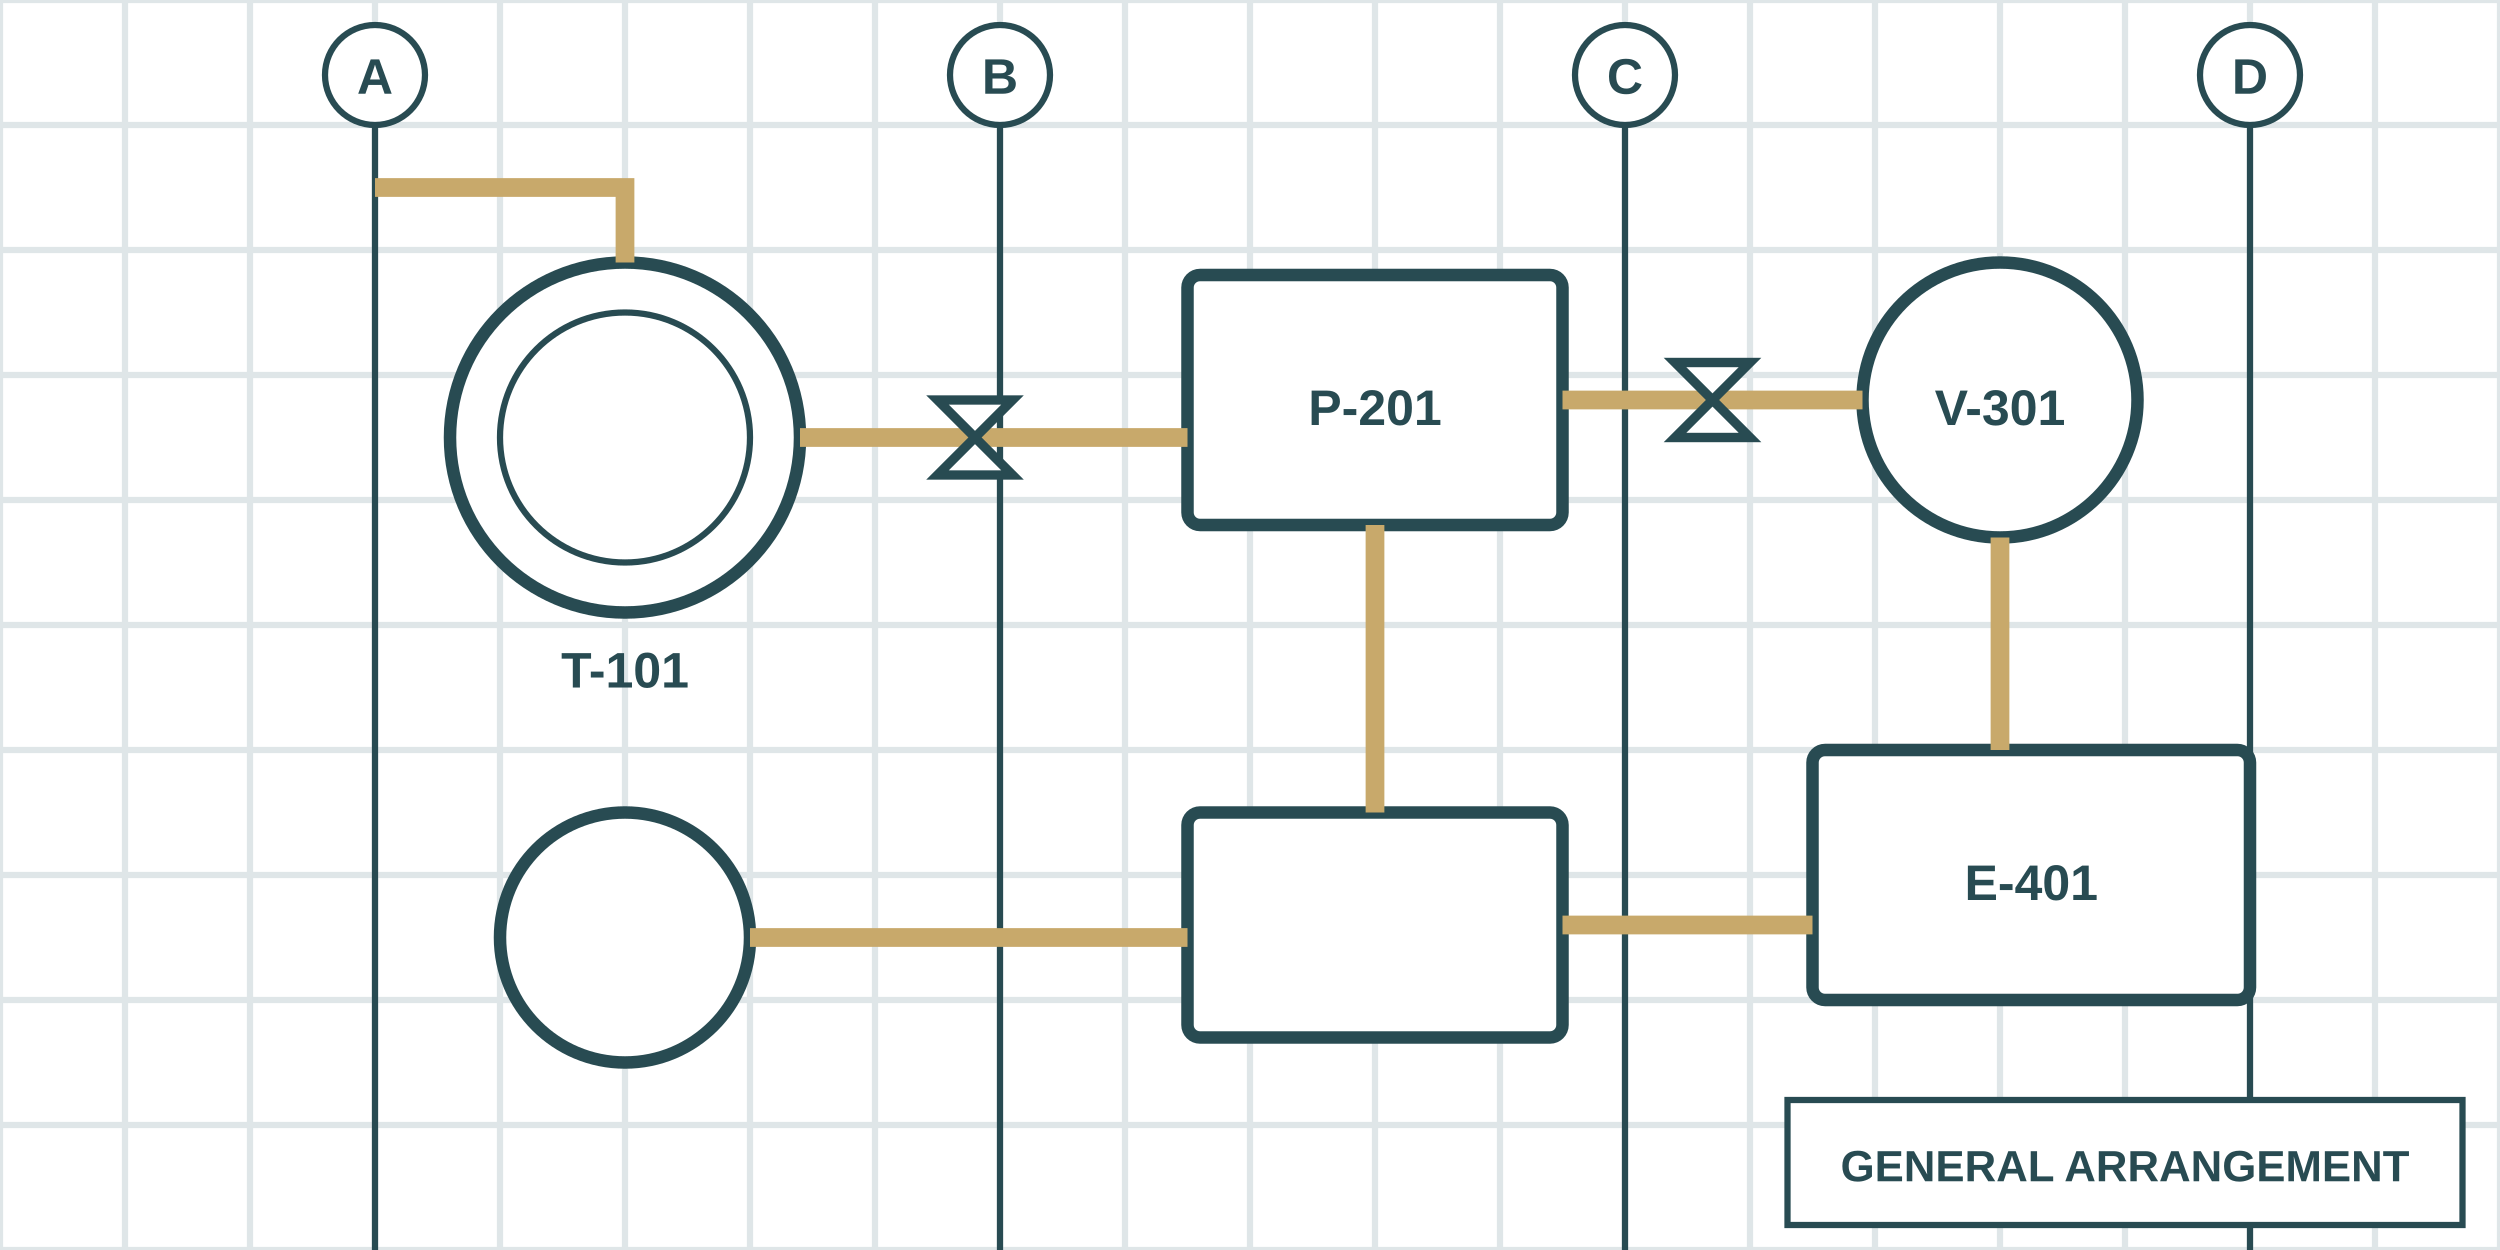
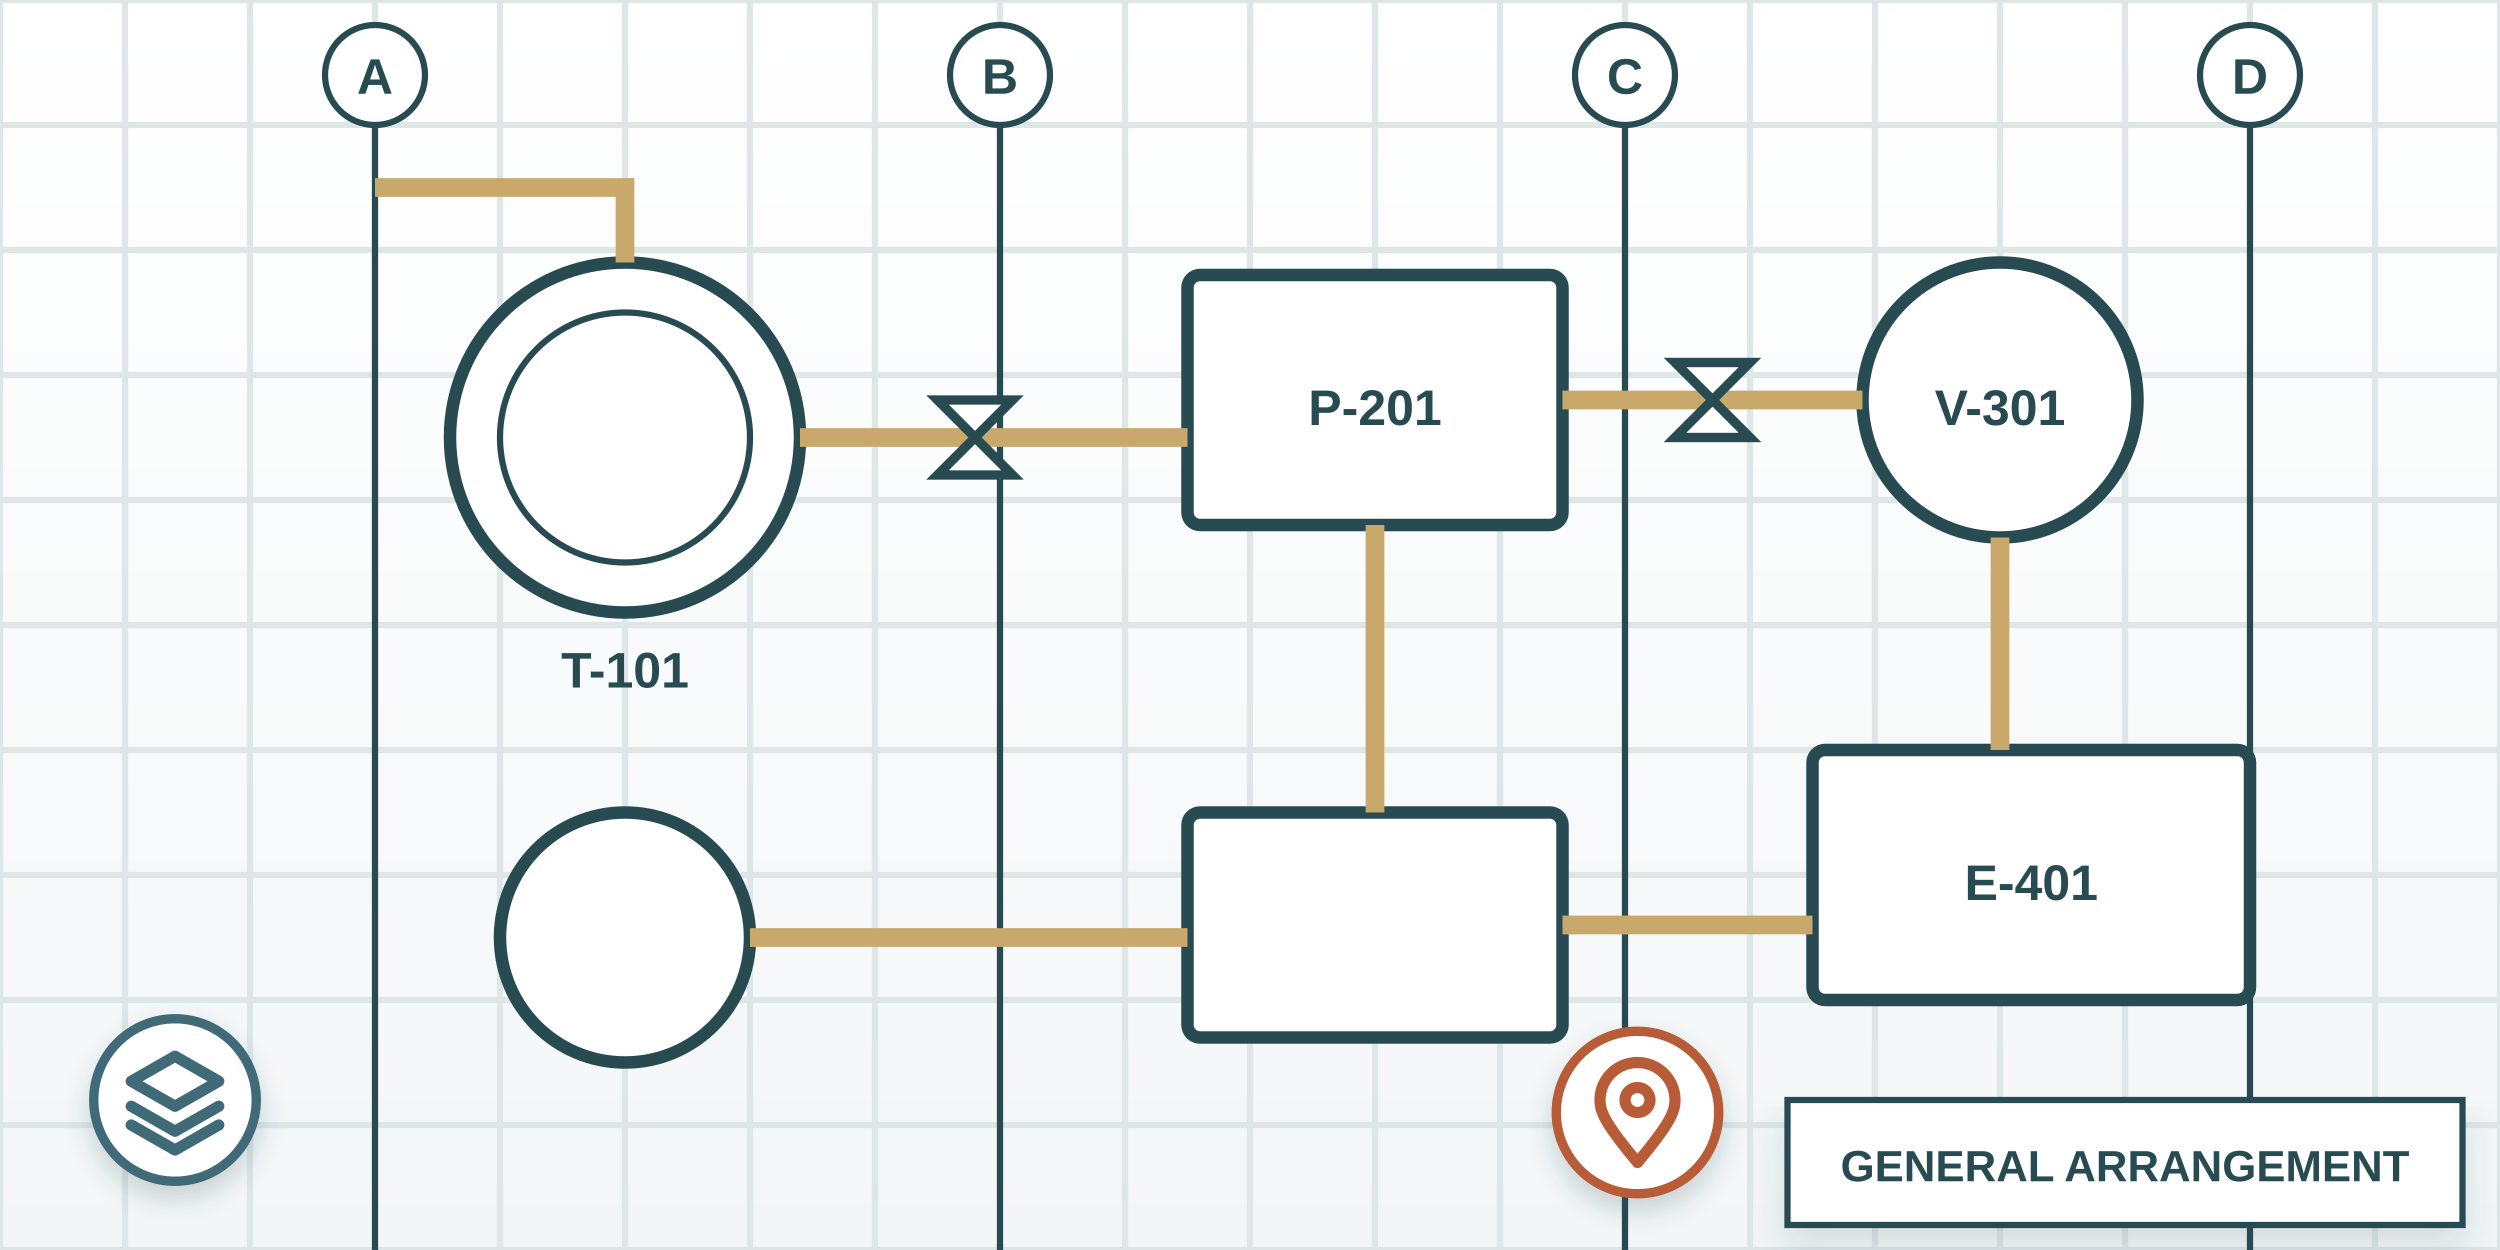
<svg xmlns="http://www.w3.org/2000/svg" viewBox="0 0 400 200" font-family="Manrope, Arial, sans-serif" role="img" aria-label="Plant general arrangement drawing with tanks, pumps and piping">
-   <rect width="400" height="200" fill="#ffffff" />
+   <rect width="400" height="200" fill="url(#ground)" />
+   <defs>
+     <linearGradient id="ground" x1="0" y1="0" x2="0" y2="1">
+       <stop offset="0" stop-color="#ffffff" />
+       <stop offset="1" stop-color="#f3f6f7" />
+     </linearGradient>
+     <filter id="sh" x="-10%" y="-10%" width="130%" height="140%">
+       <feDropShadow dx="0" dy="3" stdDeviation="3" flood-color="#284b52" flood-opacity="0.16" />
+     </filter>
+     <filter id="bs" x="-30%" y="-30%" width="160%" height="160%">
+       <feDropShadow dx="0" dy="2" stdDeviation="2" flood-color="#284b52" flood-opacity="0.22" />
+     </filter>
+   </defs>
  <g stroke="#dfe6e8" stroke-width="1">
    <path d="M0 0 V200" />
    <path d="M20 0 V200" />
    <path d="M40 0 V200" />
    <path d="M60 0 V200" />
    <path d="M80 0 V200" />
    <path d="M100 0 V200" />
    <path d="M120 0 V200" />
    <path d="M140 0 V200" />
    <path d="M160 0 V200" />
    <path d="M180 0 V200" />
    <path d="M200 0 V200" />
    <path d="M220 0 V200" />
    <path d="M240 0 V200" />
    <path d="M260 0 V200" />
    <path d="M280 0 V200" />
    <path d="M300 0 V200" />
    <path d="M320 0 V200" />
    <path d="M340 0 V200" />
    <path d="M360 0 V200" />
    <path d="M380 0 V200" />
    <path d="M400 0 V200" />
    <path d="M0 0 H400" />
    <path d="M0 20 H400" />
    <path d="M0 40 H400" />
    <path d="M0 60 H400" />
    <path d="M0 80 H400" />
    <path d="M0 100 H400" />
    <path d="M0 120 H400" />
    <path d="M0 140 H400" />
    <path d="M0 160 H400" />
    <path d="M0 180 H400" />
    <path d="M0 200 H400" />
  </g>
  <g stroke="#284b52" stroke-width="1">
    <path d="M60 14 V200 M160 14 V200 M260 14 V200 M360 14 V200" />
  </g>
  <circle cx="60" cy="12" r="8" fill="#ffffff" stroke="#284b52" />
  <text x="60" y="15" font-size="8" font-weight="700" fill="#284b52" text-anchor="middle">A</text>
  <circle cx="160" cy="12" r="8" fill="#ffffff" stroke="#284b52" />
  <text x="160" y="15" font-size="8" font-weight="700" fill="#284b52" text-anchor="middle">B</text>
  <circle cx="260" cy="12" r="8" fill="#ffffff" stroke="#284b52" />
  <text x="260" y="15" font-size="8" font-weight="700" fill="#284b52" text-anchor="middle">C</text>
  <circle cx="360" cy="12" r="8" fill="#ffffff" stroke="#284b52" />
  <text x="360" y="15" font-size="8" font-weight="700" fill="#284b52" text-anchor="middle">D</text>
  <g fill="#ffffff" stroke="#284b52" stroke-width="2">
    <circle cx="100" cy="70" r="28" />
    <circle cx="100" cy="70" r="20" stroke-width="1" />
    <circle cx="100" cy="150" r="20" />
    <rect x="190" y="44" width="60" height="40" rx="2" />
    <rect x="190" y="130" width="60" height="36" rx="2" />
    <circle cx="320" cy="64" r="22" />
    <rect x="290" y="120" width="70" height="40" rx="2" />
  </g>
  <path d="M100 42 V30 H60 M128 70 H190 M250 64 H298 M120 150 H190 M250 148 H290 M320 86 V120 M220 84 V130" fill="none" stroke="#c8a96b" stroke-width="3" />
  <g fill="#ffffff" stroke="#284b52" stroke-width="1.5">
    <path d="M150 64 L162 76 L150 76 L162 64 Z" />
    <path d="M268 58 L280 70 L268 70 L280 58 Z" />
  </g>
  <text x="100" y="110" font-size="8" font-weight="700" fill="#284b52" text-anchor="middle">T-101</text>
  <text x="220" y="68" font-size="8" font-weight="700" fill="#284b52" text-anchor="middle">P-201</text>
  <text x="320" y="68" font-size="8" font-weight="700" fill="#284b52" text-anchor="middle">V-301</text>
  <text x="325" y="144" font-size="8" font-weight="700" fill="#284b52" text-anchor="middle">E-401</text>
-   <rect x="286" y="176" width="108" height="20" fill="#ffffff" stroke="#284b52" />
+   <rect x="286" y="176" width="108" height="20" fill="#ffffff" stroke="#284b52" filter="url(#sh)" />
  <text x="340" y="189" font-size="7" font-weight="700" fill="#284b52" text-anchor="middle">GENERAL ARRANGEMENT</text>
+   <g transform="translate(28 176)" filter="url(#bs)">
+     <circle r="13" fill="#ffffff" stroke="#3f6b78" stroke-width="1.5" />
+     <g fill="none" stroke="#3f6b78" stroke-width="1.8" stroke-linecap="round" stroke-linejoin="round" color="#3f6b78">
+       <path d="M0 -7 L7 -3 L0 1 L-7 -3 Z" />
+       <path d="M-7 1 L0 5 L7 1 M-7 4 L0 8 L7 4" />
+     </g>
+   </g>
+   <g transform="translate(262 178)" filter="url(#bs)">
+     <circle r="13" fill="#ffffff" stroke="#b85c38" stroke-width="1.5" />
+     <g fill="none" stroke="#b85c38" stroke-width="1.8" stroke-linecap="round" stroke-linejoin="round" color="#b85c38">
+       <path d="M0 8 C-5 2 -6 0 -6 -2 A6 6 0 0 1 6 -2 C6 0 5 2 0 8 Z" />
+       <circle cx="0" cy="-2" r="2" />
+     </g>
+   </g>
</svg>
